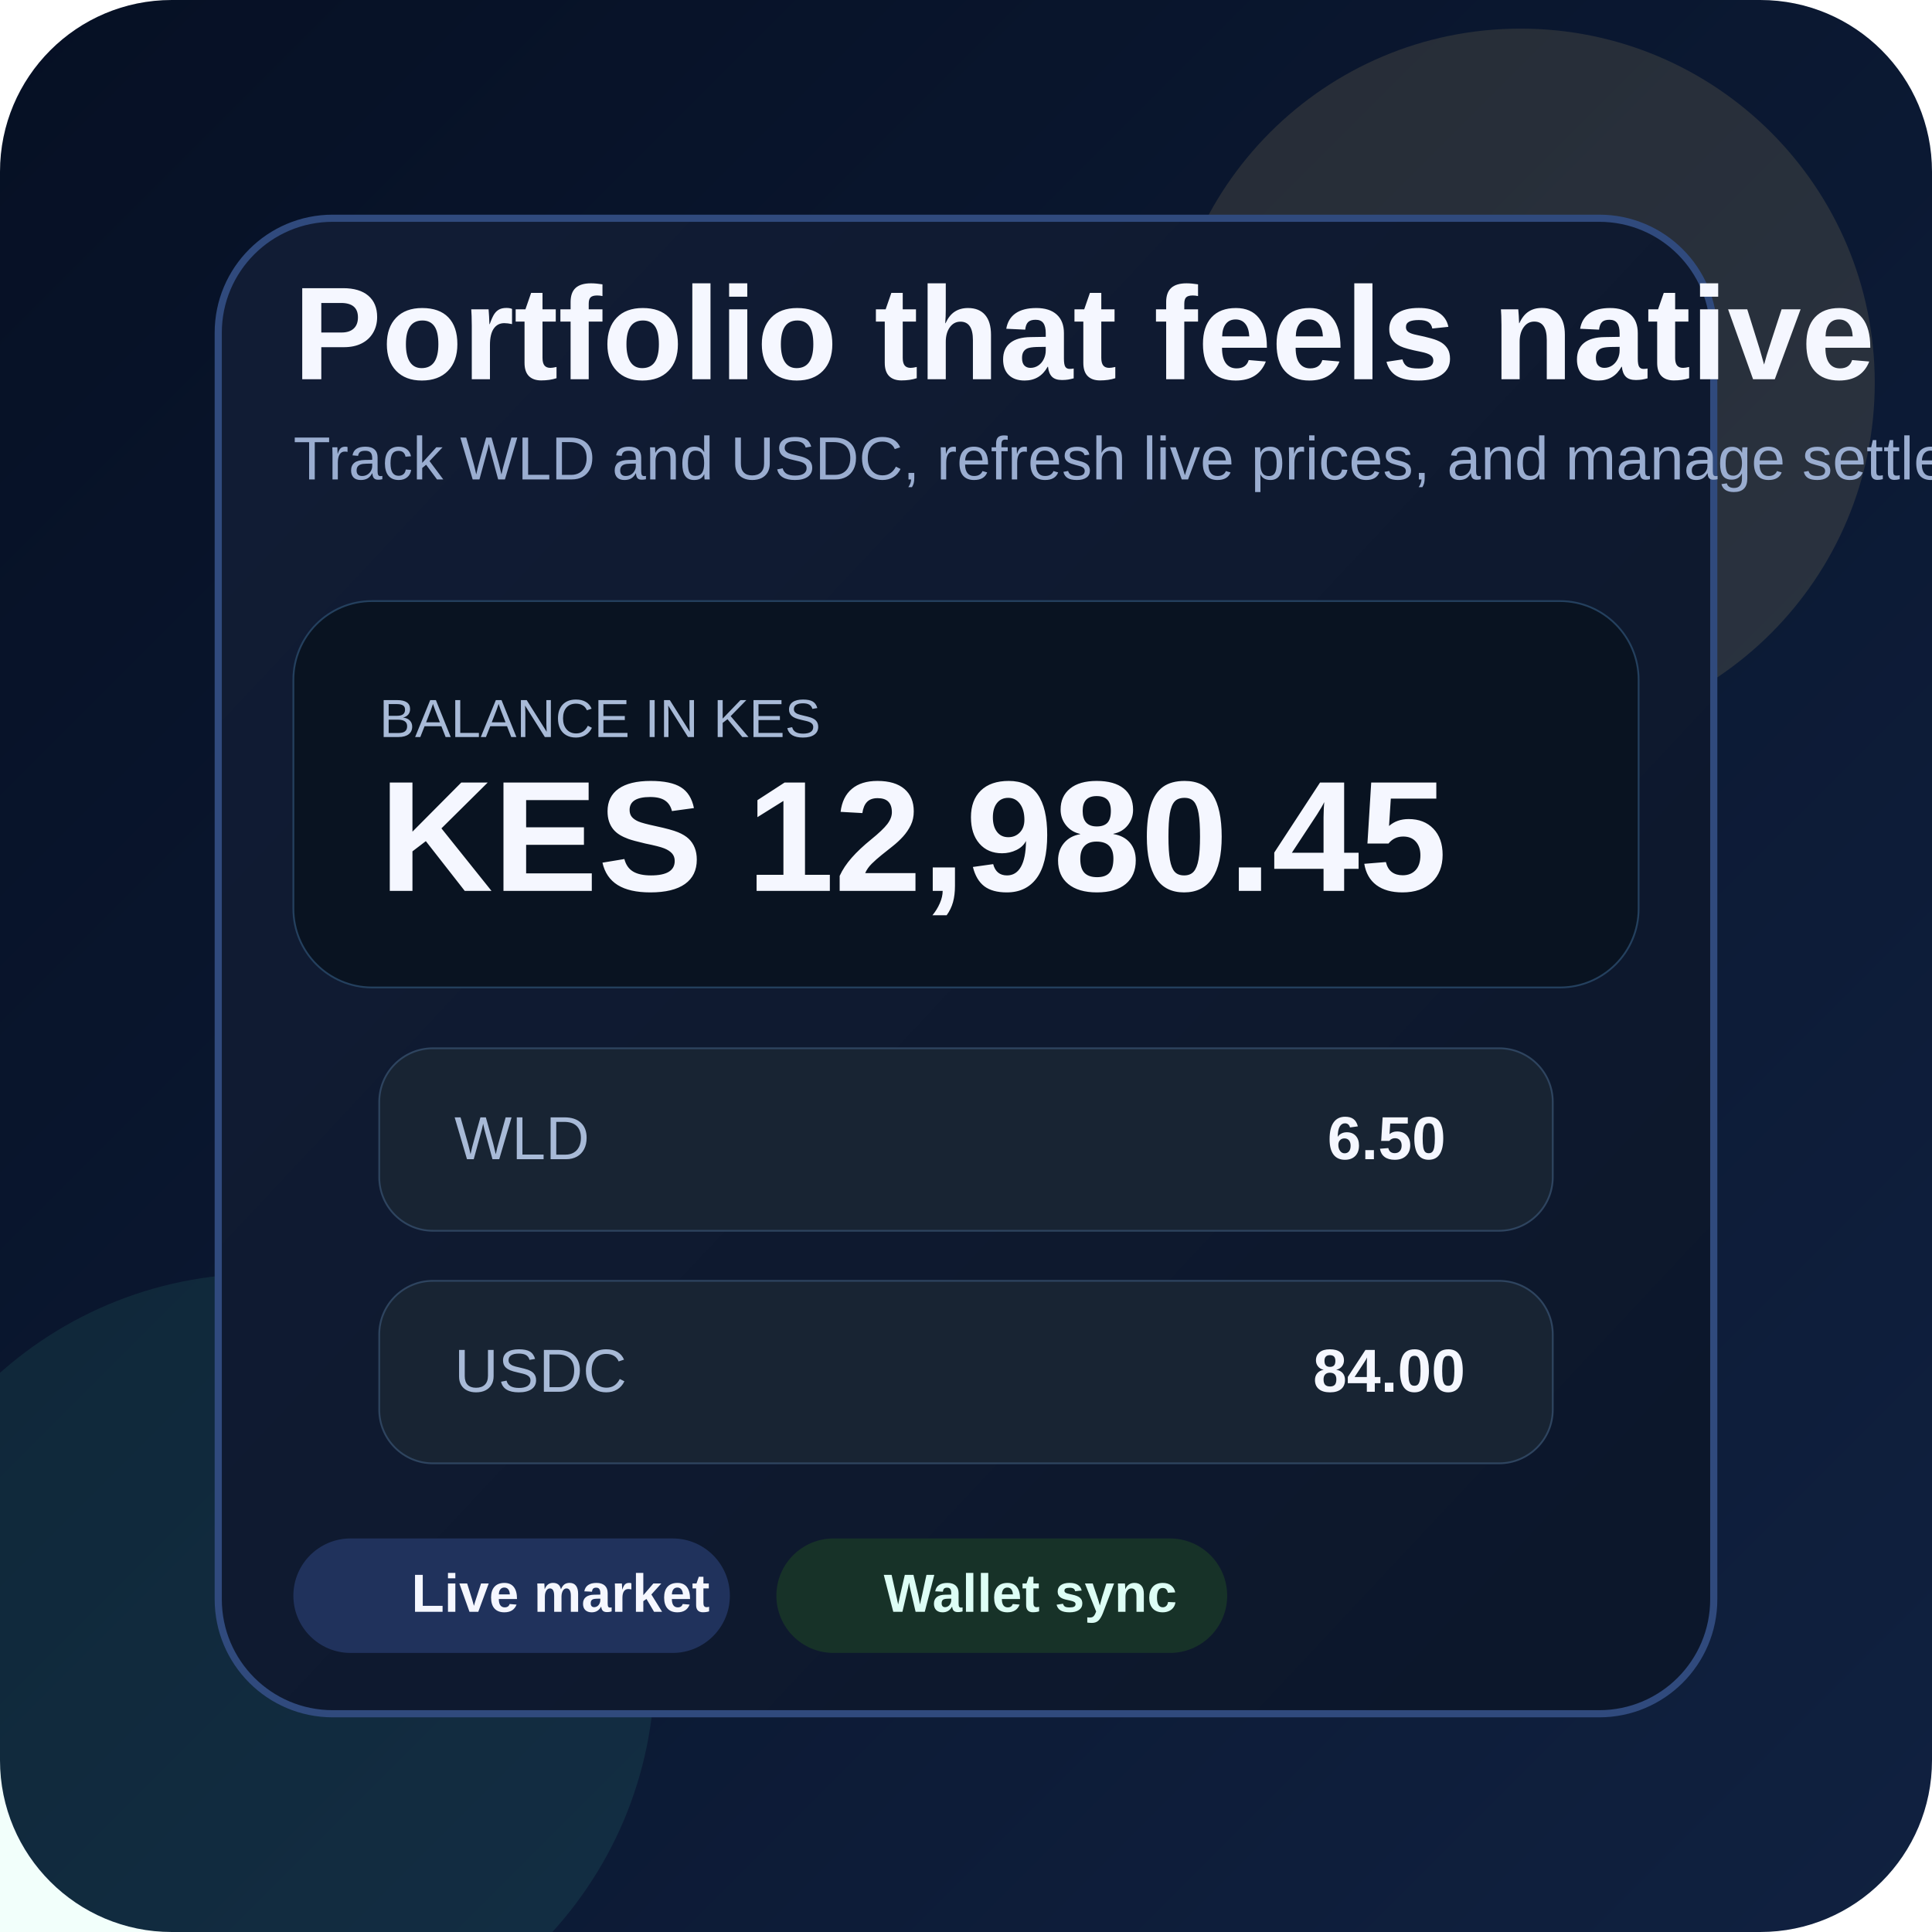
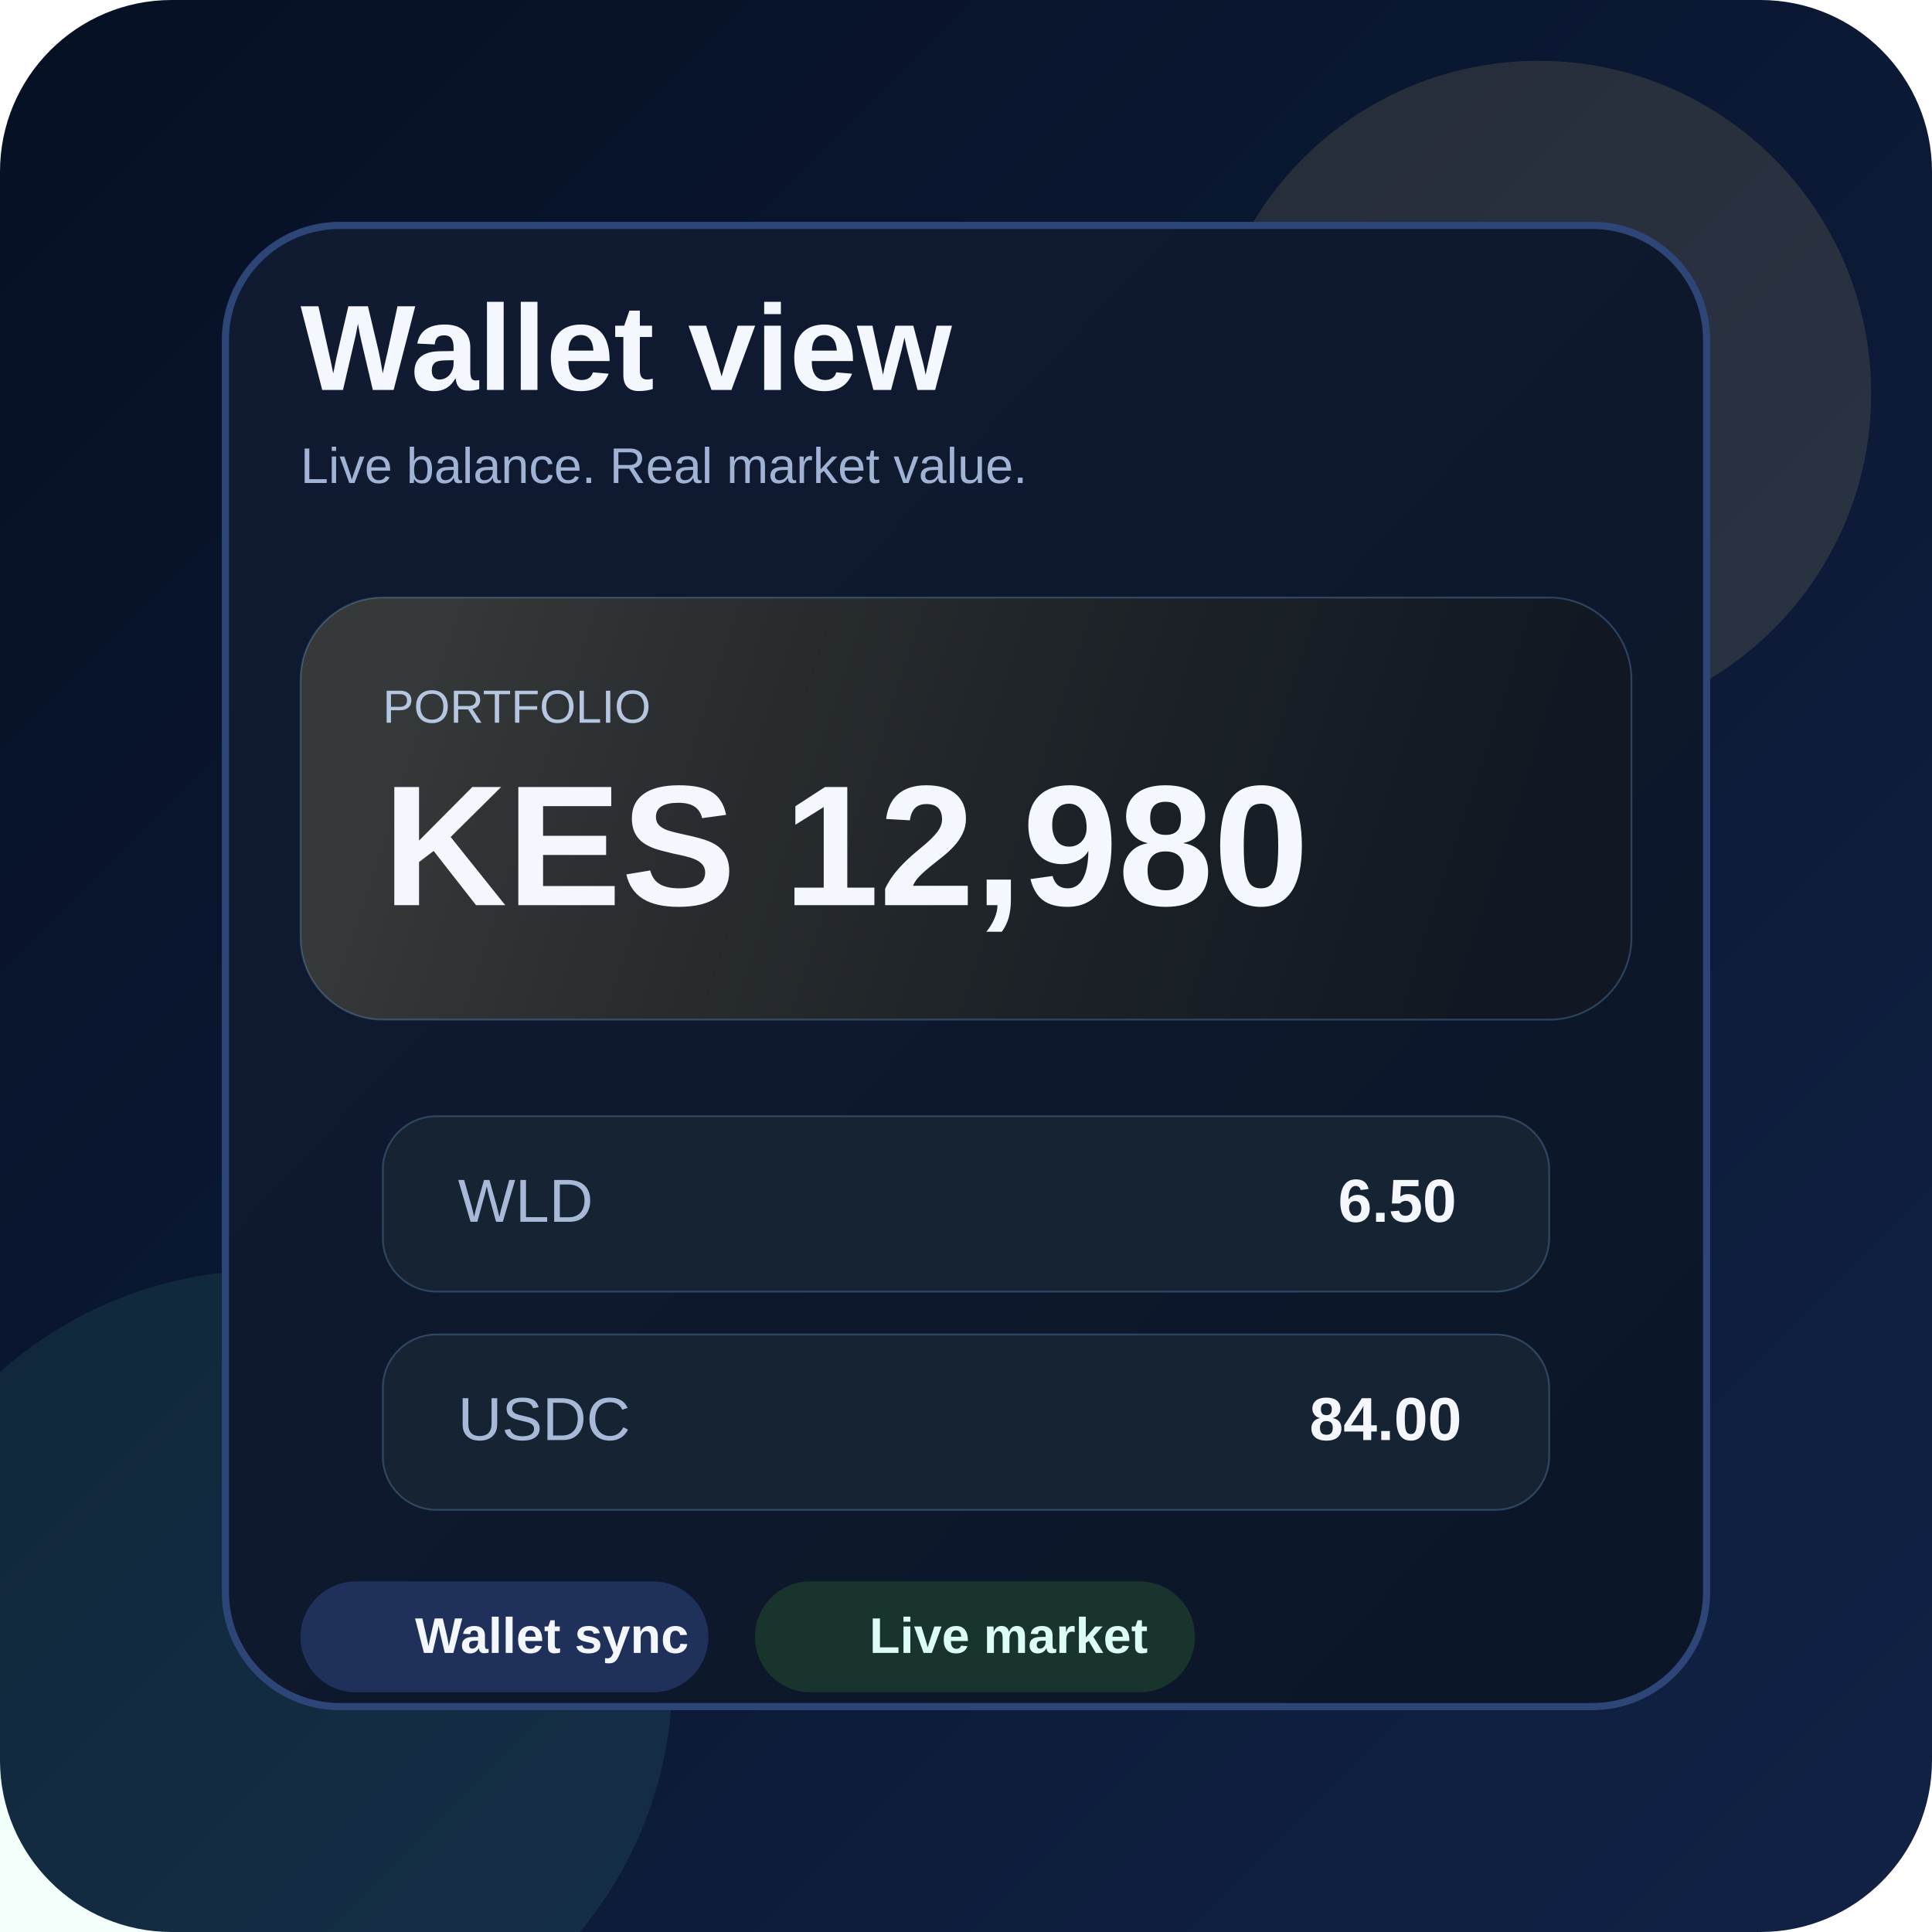
<svg xmlns="http://www.w3.org/2000/svg" width="1080" height="1080" viewBox="0 0 1080 1080" fill="none">
  <defs>
    <linearGradient id="bg" x1="0" y1="0" x2="1080" y2="1080" gradientUnits="userSpaceOnUse">
      <stop stop-color="#061024" />
-       <stop offset="1" stop-color="#102140" />
+       <stop offset="1" stop-color="#112245" />
    </linearGradient>
-     <linearGradient id="card" x1="164" y1="214" x2="894" y2="898" gradientUnits="userSpaceOnUse">
-       <stop stop-color="#111C34" />
-       <stop offset="1" stop-color="#0C172B" />
+     <linearGradient id="panel" x1="158" y1="220" x2="894" y2="910" gradientUnits="userSpaceOnUse">
+       <stop stop-color="#101B32" />
+       <stop offset="1" stop-color="#0B1628" />
+     </linearGradient>
+     <linearGradient id="gold" x1="230" y1="366" x2="824" y2="560" gradientUnits="userSpaceOnUse">
+       <stop stop-color="#FFE3A2" stop-opacity="0.18" />
+       <stop offset="1" stop-color="#CB9832" stop-opacity="0.04" />
    </linearGradient>
  </defs>
  <rect width="1080" height="1080" rx="96" fill="url(#bg)" />
-   <circle cx="850" cy="214" r="198" fill="#FFD882" fill-opacity="0.12" />
-   <circle cx="146" cy="932" r="220" fill="#62FFD0" fill-opacity="0.08" />
-   <rect x="122" y="122" width="836" height="836" rx="64" fill="url(#card)" stroke="#304A7D" stroke-width="4" />
-   <text x="164" y="212" fill="#F5F7FF" font-family="Segoe UI, Arial, sans-serif" font-size="74" font-weight="700">Portfolio that feels native</text>
-   <text x="164" y="268" fill="#9AADD0" font-family="Segoe UI, Arial, sans-serif" font-size="34">Track WLD and USDC, refresh live prices, and manage settlements.</text>
-   <rect x="164" y="336" width="752" height="216" rx="44" fill="#091321" stroke="#24405E" />
-   <text x="212" y="412" fill="#A8BAD7" font-family="Segoe UI, Arial, sans-serif" font-size="30">BALANCE IN KES</text>
-   <text x="212" y="498" fill="#F5F7FF" font-family="Segoe UI, Arial, sans-serif" font-size="88" font-weight="700">KES 12,980.45</text>
-   <rect x="212" y="586" width="656" height="102" rx="30" fill="#182433" stroke="#2E445F" />
-   <text x="254" y="648" fill="#A8BAD7" font-family="Segoe UI, Arial, sans-serif" font-size="34">WLD</text>
-   <text x="742" y="648" fill="#F5F7FF" font-family="Segoe UI, Arial, sans-serif" font-size="34" font-weight="700">6.50</text>
-   <rect x="212" y="716" width="656" height="102" rx="30" fill="#182433" stroke="#2E445F" />
-   <text x="254" y="778" fill="#A8BAD7" font-family="Segoe UI, Arial, sans-serif" font-size="34">USDC</text>
-   <text x="734" y="778" fill="#F5F7FF" font-family="Segoe UI, Arial, sans-serif" font-size="34" font-weight="700">84.00</text>
-   <rect x="164" y="860" width="244" height="64" rx="32" fill="#20325C" />
-   <text x="230" y="901" fill="#F5F7FF" font-family="Segoe UI, Arial, sans-serif" font-size="30" font-weight="600">Live market</text>
-   <rect x="434" y="860" width="252" height="64" rx="32" fill="#173228" />
-   <text x="494" y="901" fill="#DDFEF5" font-family="Segoe UI, Arial, sans-serif" font-size="30" font-weight="600">Wallet sync</text>
+   <circle cx="860" cy="220" r="186" fill="#FFD987" fill-opacity="0.12" />
+   <circle cx="150" cy="936" r="226" fill="#67FFD0" fill-opacity="0.08" />
+   <rect x="126" y="126" width="828" height="828" rx="64" fill="url(#panel)" stroke="#2D4677" stroke-width="4" />
+   <text x="168" y="218" fill="#F5F7FF" font-family="Segoe UI, Arial, sans-serif" font-size="68" font-weight="700">Wallet view</text>
+   <text x="168" y="270" fill="#A0B3D4" font-family="Segoe UI, Arial, sans-serif" font-size="28">Live balance. Real market value.</text>
+   <rect x="168" y="334" width="744" height="236" rx="46" fill="#091322" stroke="#28415F" />
+   <rect x="168" y="334" width="744" height="236" rx="46" fill="url(#gold)" />
+   <text x="214" y="404" fill="#B5C6E1" font-family="Segoe UI, Arial, sans-serif" font-size="26">PORTFOLIO</text>
+   <text x="214" y="506" fill="#F5F7FF" font-family="Segoe UI, Arial, sans-serif" font-size="96" font-weight="700">KES 12,980</text>
+   <rect x="214" y="624" width="652" height="98" rx="30" fill="#162333" stroke="#2F4661" />
+   <text x="256" y="683" fill="#A7B9D6" font-family="Segoe UI, Arial, sans-serif" font-size="34">WLD</text>
+   <text x="748" y="683" fill="#F5F7FF" font-family="Segoe UI, Arial, sans-serif" font-size="34" font-weight="700">6.50</text>
+   <rect x="214" y="746" width="652" height="98" rx="30" fill="#162333" stroke="#2F4661" />
+   <text x="256" y="805" fill="#A7B9D6" font-family="Segoe UI, Arial, sans-serif" font-size="34">USDC</text>
+   <text x="732" y="805" fill="#F5F7FF" font-family="Segoe UI, Arial, sans-serif" font-size="34" font-weight="700">84.00</text>
+   <rect x="168" y="884" width="228" height="62" rx="31" fill="#1F315A" />
+   <text x="232" y="924" fill="#F5F7FF" font-family="Segoe UI, Arial, sans-serif" font-size="28" font-weight="600">Wallet sync</text>
+   <rect x="422" y="884" width="246" height="62" rx="31" fill="#18342C" />
+   <text x="486" y="924" fill="#DDFEF6" font-family="Segoe UI, Arial, sans-serif" font-size="28" font-weight="600">Live market</text>
</svg>
